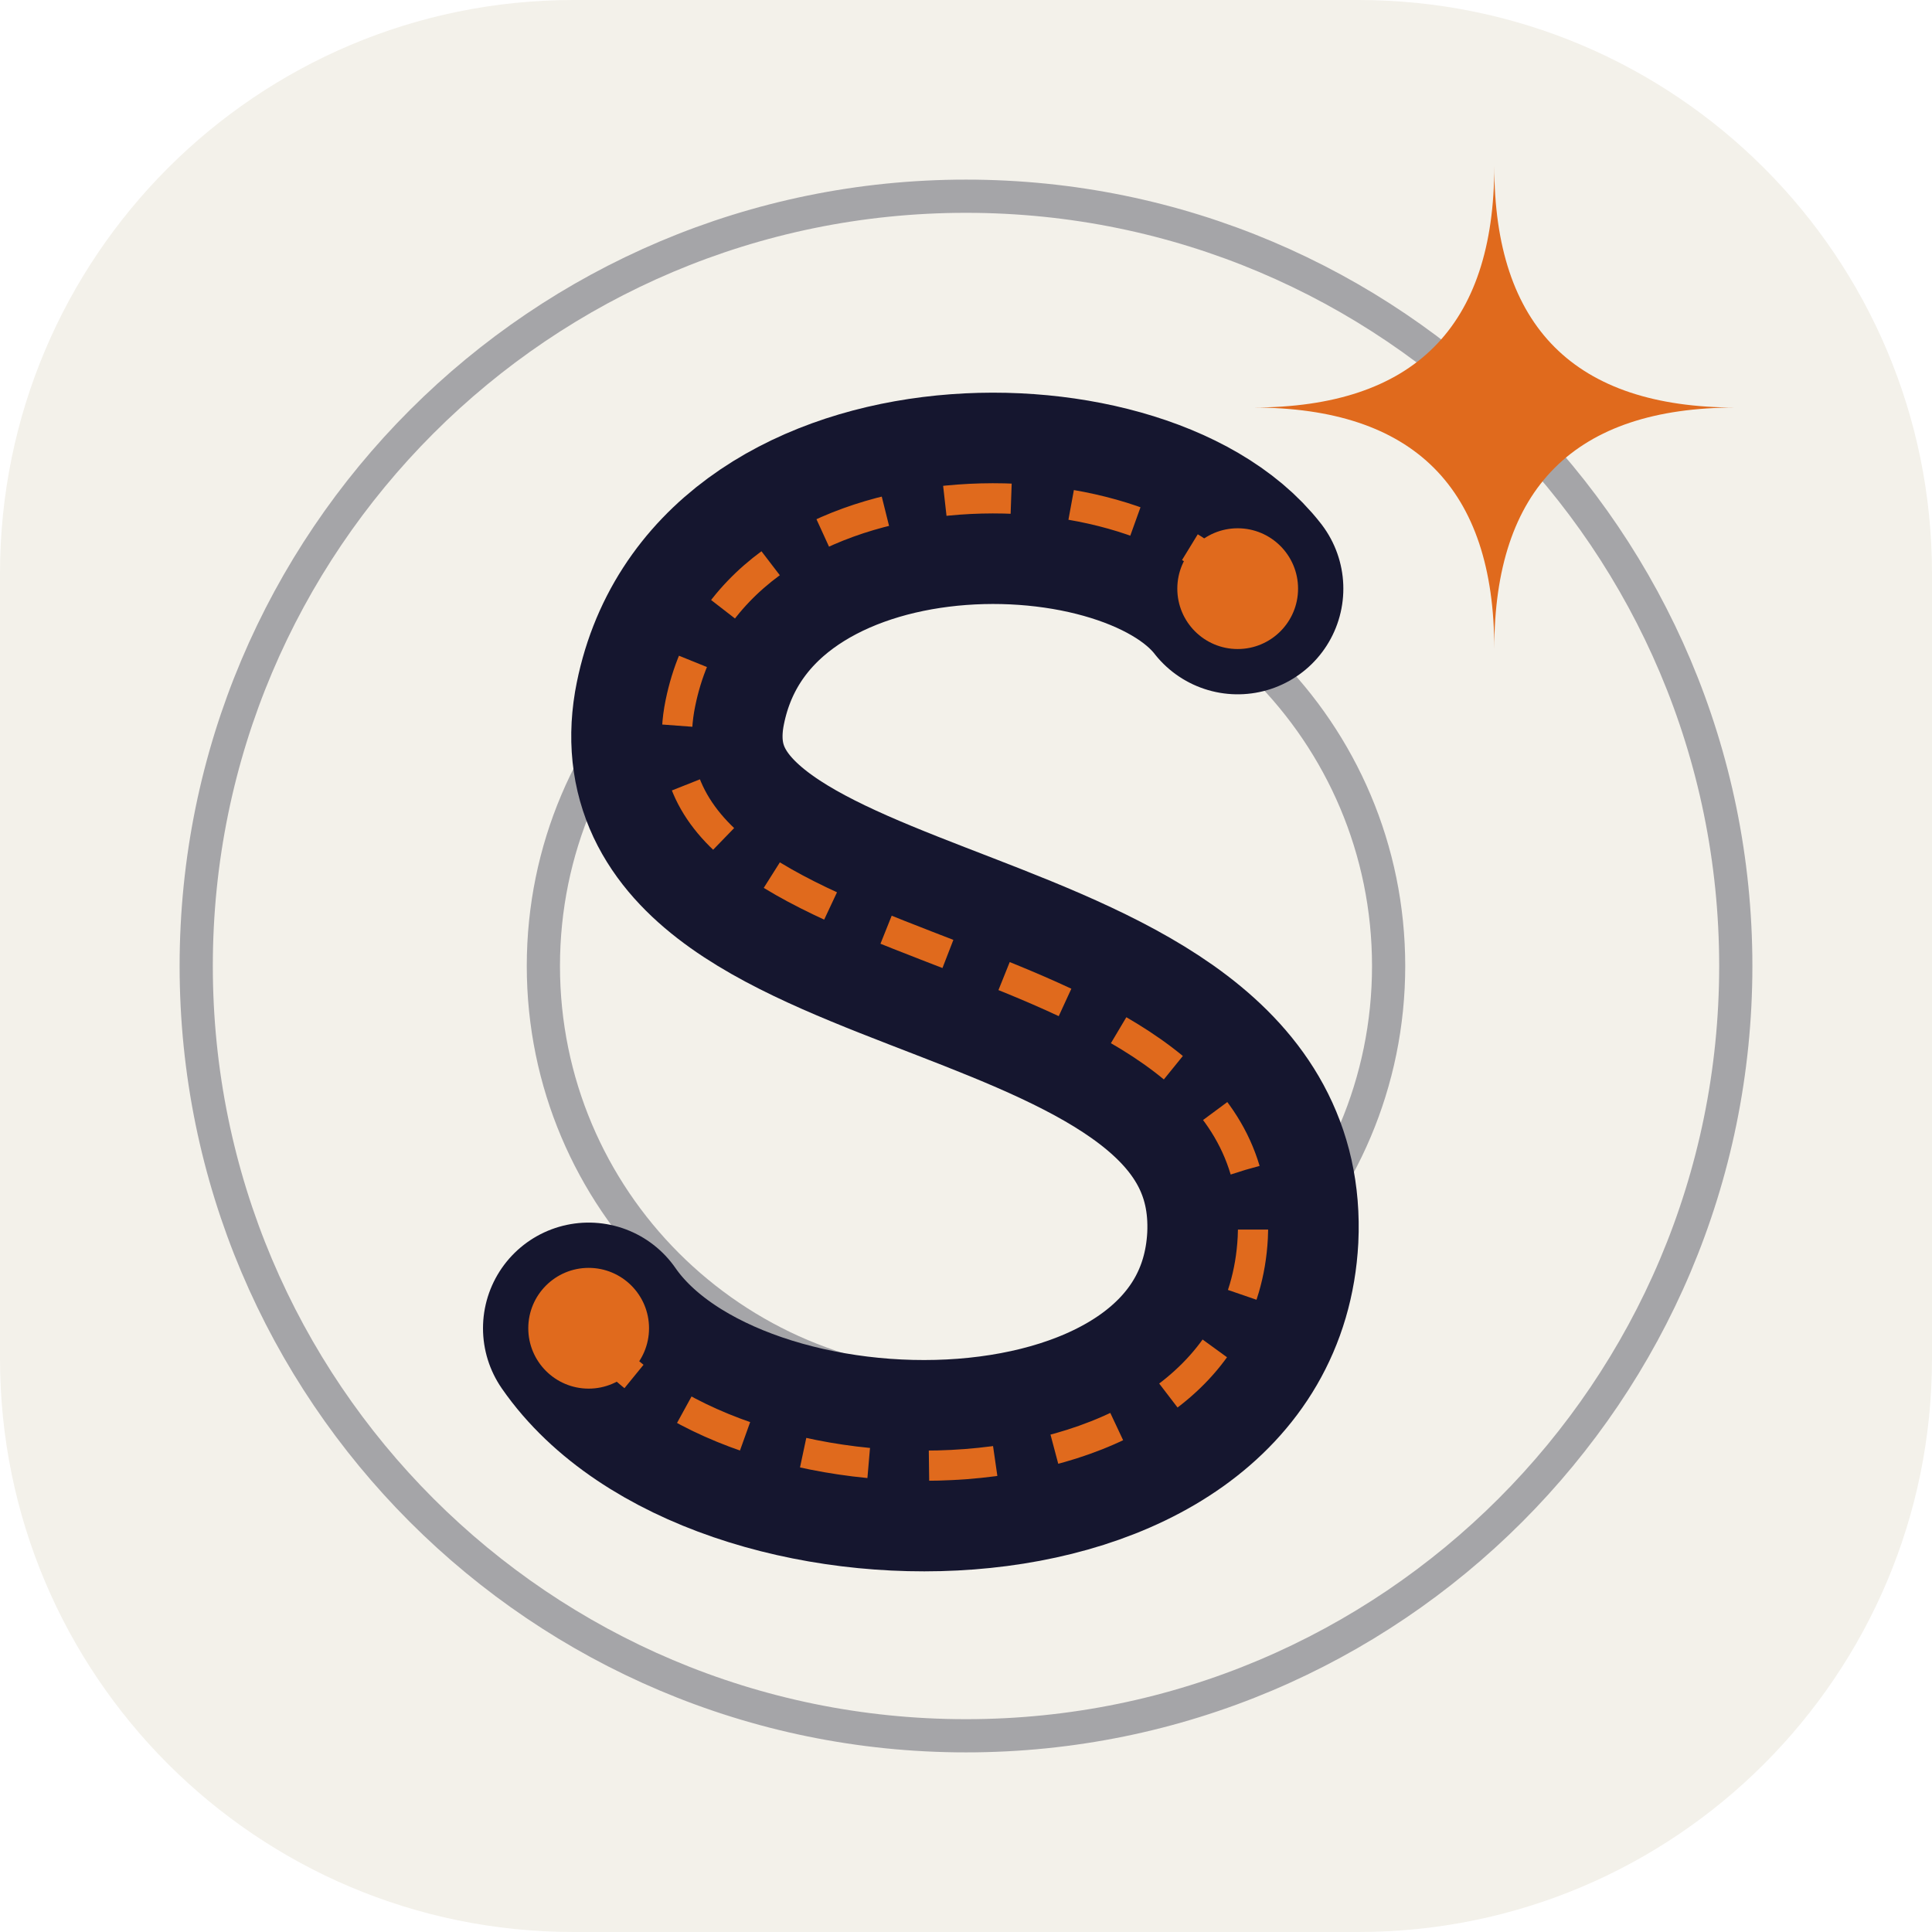
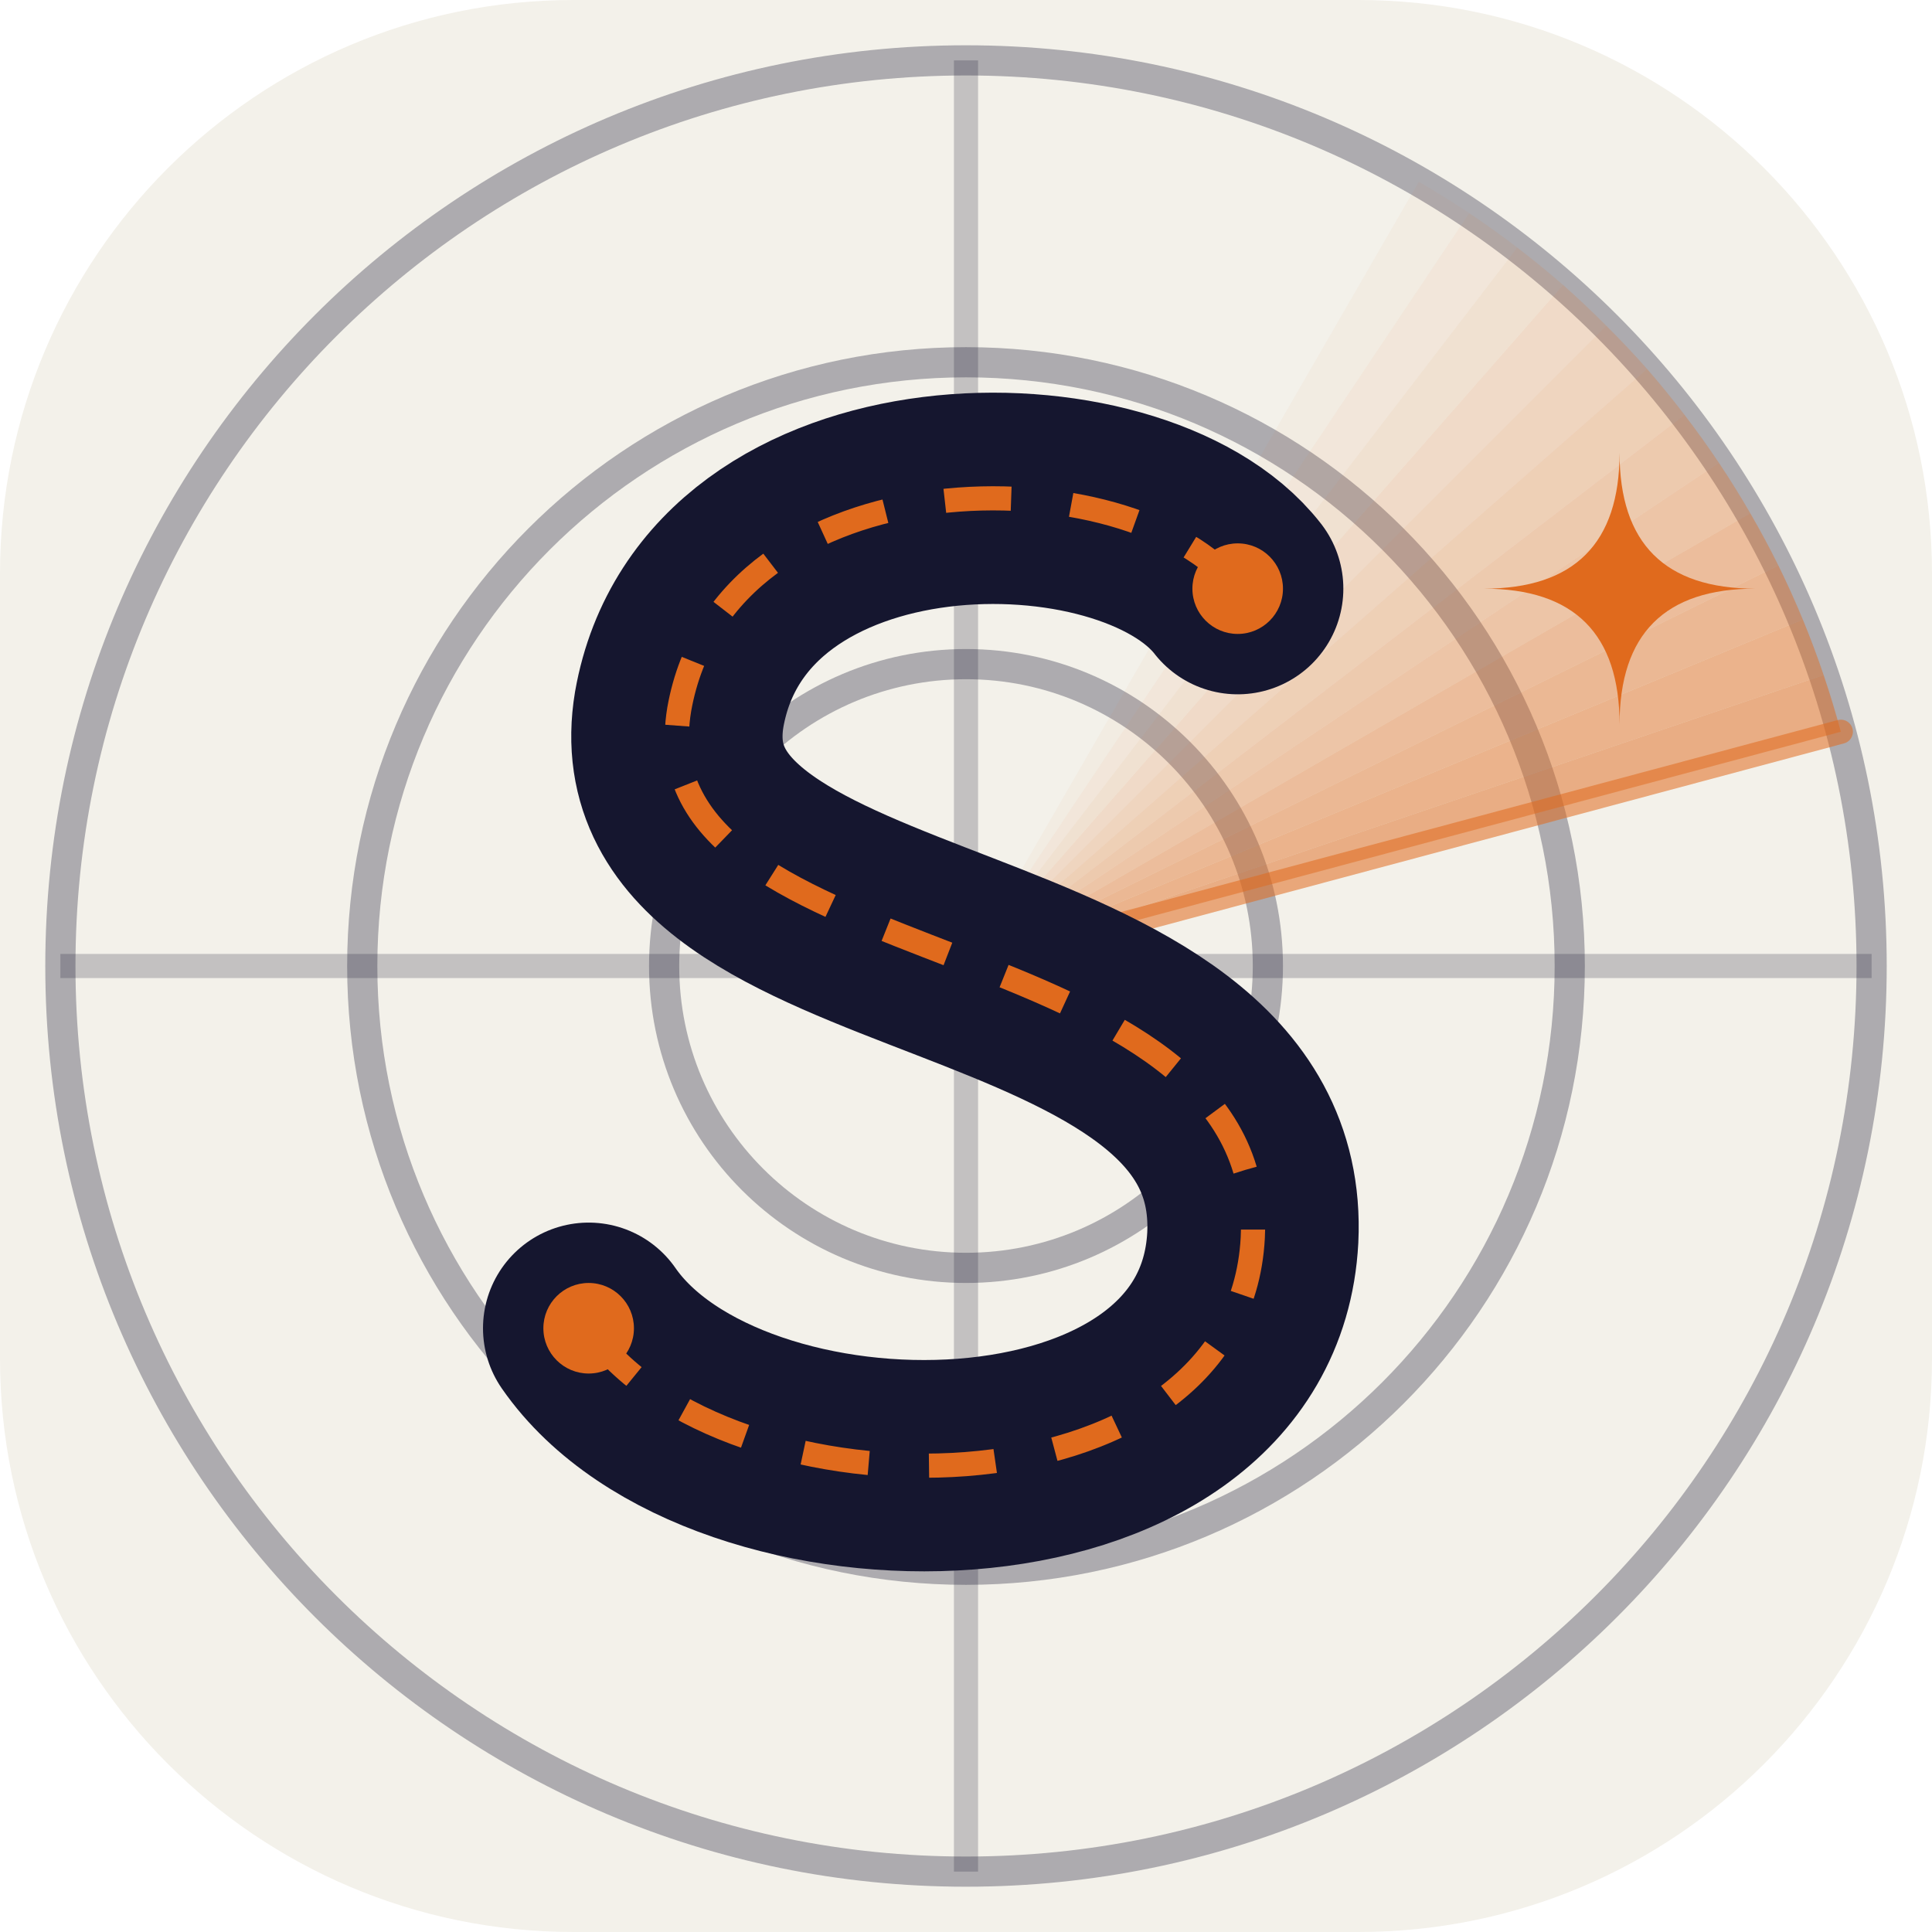
<svg xmlns="http://www.w3.org/2000/svg" width="64" height="64" viewBox="0 0 64 64">
  <rect width="64" height="64" rx="19" fill="#f3f1ea" />
-   <circle cx="32" cy="32" r="14" fill="none" stroke="#15162f" stroke-width="1.1" opacity="0.35" />
-   <circle cx="32" cy="32" r="25.5" fill="none" stroke="#15162f" stroke-width="1.1" opacity="0.35" />
+   <circle cx="32" cy="32" r="10" fill="none" stroke="#15162f" stroke-width="1" opacity="0.32" />
+   <circle cx="32" cy="32" r="20" fill="none" stroke="#15162f" stroke-width="1" opacity="0.32" />
+   <circle cx="32" cy="32" r="30" fill="none" stroke="#15162f" stroke-width="1" opacity="0.32" />
+   <path d="M2 32H62M32 2V62" stroke="#15162f" stroke-width="0.80" opacity="0.22" />
+   <path d="M32 32L60.98 24.24A30 30 0 0 0 60.41 22.36Z" fill="#e06a1d" opacity="0.50" />
+   <path d="M32 32L60.41 22.36A30 30 0 0 0 59.72 20.52Z" fill="#e06a1d" opacity="0.46" />
+   <path d="M32 32L59.72 20.52A30 30 0 0 0 58.91 18.73Z" fill="#e06a1d" opacity="0.42" />
+   <path d="M32 32L58.91 18.73A30 30 0 0 0 57.98 17.00Z" fill="#e06a1d" opacity="0.38" />
+   <path d="M32 32L57.98 17.00A30 30 0 0 0 56.94 15.33Z" fill="#e06a1d" opacity="0.33" />
+   <path d="M32 32L56.94 15.33A30 30 0 0 0 55.80 13.74Z" fill="#e06a1d" opacity="0.29" />
+   <path d="M32 32L55.80 13.74A30 30 0 0 0 54.56 12.22Z" fill="#e06a1d" opacity="0.25" />
+   <path d="M32 32L54.56 12.22A30 30 0 0 0 53.21 10.79Z" fill="#e06a1d" opacity="0.21" />
+   <path d="M32 32L53.21 10.79A30 30 0 0 0 51.78 9.44Z" fill="#e06a1d" opacity="0.17" />
+   <path d="M32 32L51.78 9.44A30 30 0 0 0 50.26 8.20Z" fill="#e06a1d" opacity="0.12" />
+   <path d="M32 32L50.26 8.20A30 30 0 0 0 48.67 7.06Z" fill="#e06a1d" opacity="0.08" />
+   <path d="M32 32L48.67 7.06A30 30 0 0 0 47.00 6.02Z" fill="#e06a1d" opacity="0.04" />
+   <path d="M32 32L60.98 24.24" stroke="#e06a1d" stroke-width="0.80" stroke-linecap="round" opacity=".55" />
  <path d="M19.5 44C24 50.5 41 50.5 41.5 41C42 30.5 21 32.5 22.5 23.5C24 15 37.5 15 41 19.5" fill="none" stroke="#15162f" stroke-width="7" stroke-linecap="round" stroke-linejoin="round" />
-   <path d="M49.5 5.5Q49.5 13.5 57.5 13.5Q49.5 13.5 49.5 21.5Q49.5 13.5 41.5 13.5Q49.5 13.5 49.5 5.5Z" fill="#e06a1d" />
-   <path d="M19.5 44C24 50.5 41 50.5 41.5 41C42 30.5 21 32.5 22.5 23.5C24 15 37.5 15 41 19.5" fill="none" stroke="#e06a1d" stroke-width="1" stroke-dasharray="2.2 2" />
-   <circle cx="19.5" cy="44" r="2" fill="#e06a1d" />
-   <circle cx="41" cy="19.5" r="2" fill="#e06a1d" />
+   <path d="M53.65 15.0Q53.65 19.5 58.15 19.5Q53.65 19.5 53.65 24.0Q53.65 19.5 49.15 19.5Q53.65 19.5 53.65 15.0Z" fill="#e06a1d" />
+   <path d="M19.5 44C24 50.5 41 50.5 41.5 41C42 30.5 21 32.5 22.5 23.5C24 15 37.5 15 41 19.5" fill="none" stroke="#e06a1d" stroke-width="0.8" stroke-dasharray="2.2 2" />
+   <circle cx="19.5" cy="44" r="1.5" fill="#e06a1d" />
+   <circle cx="41" cy="19.5" r="1.5" fill="#e06a1d" />
</svg>
